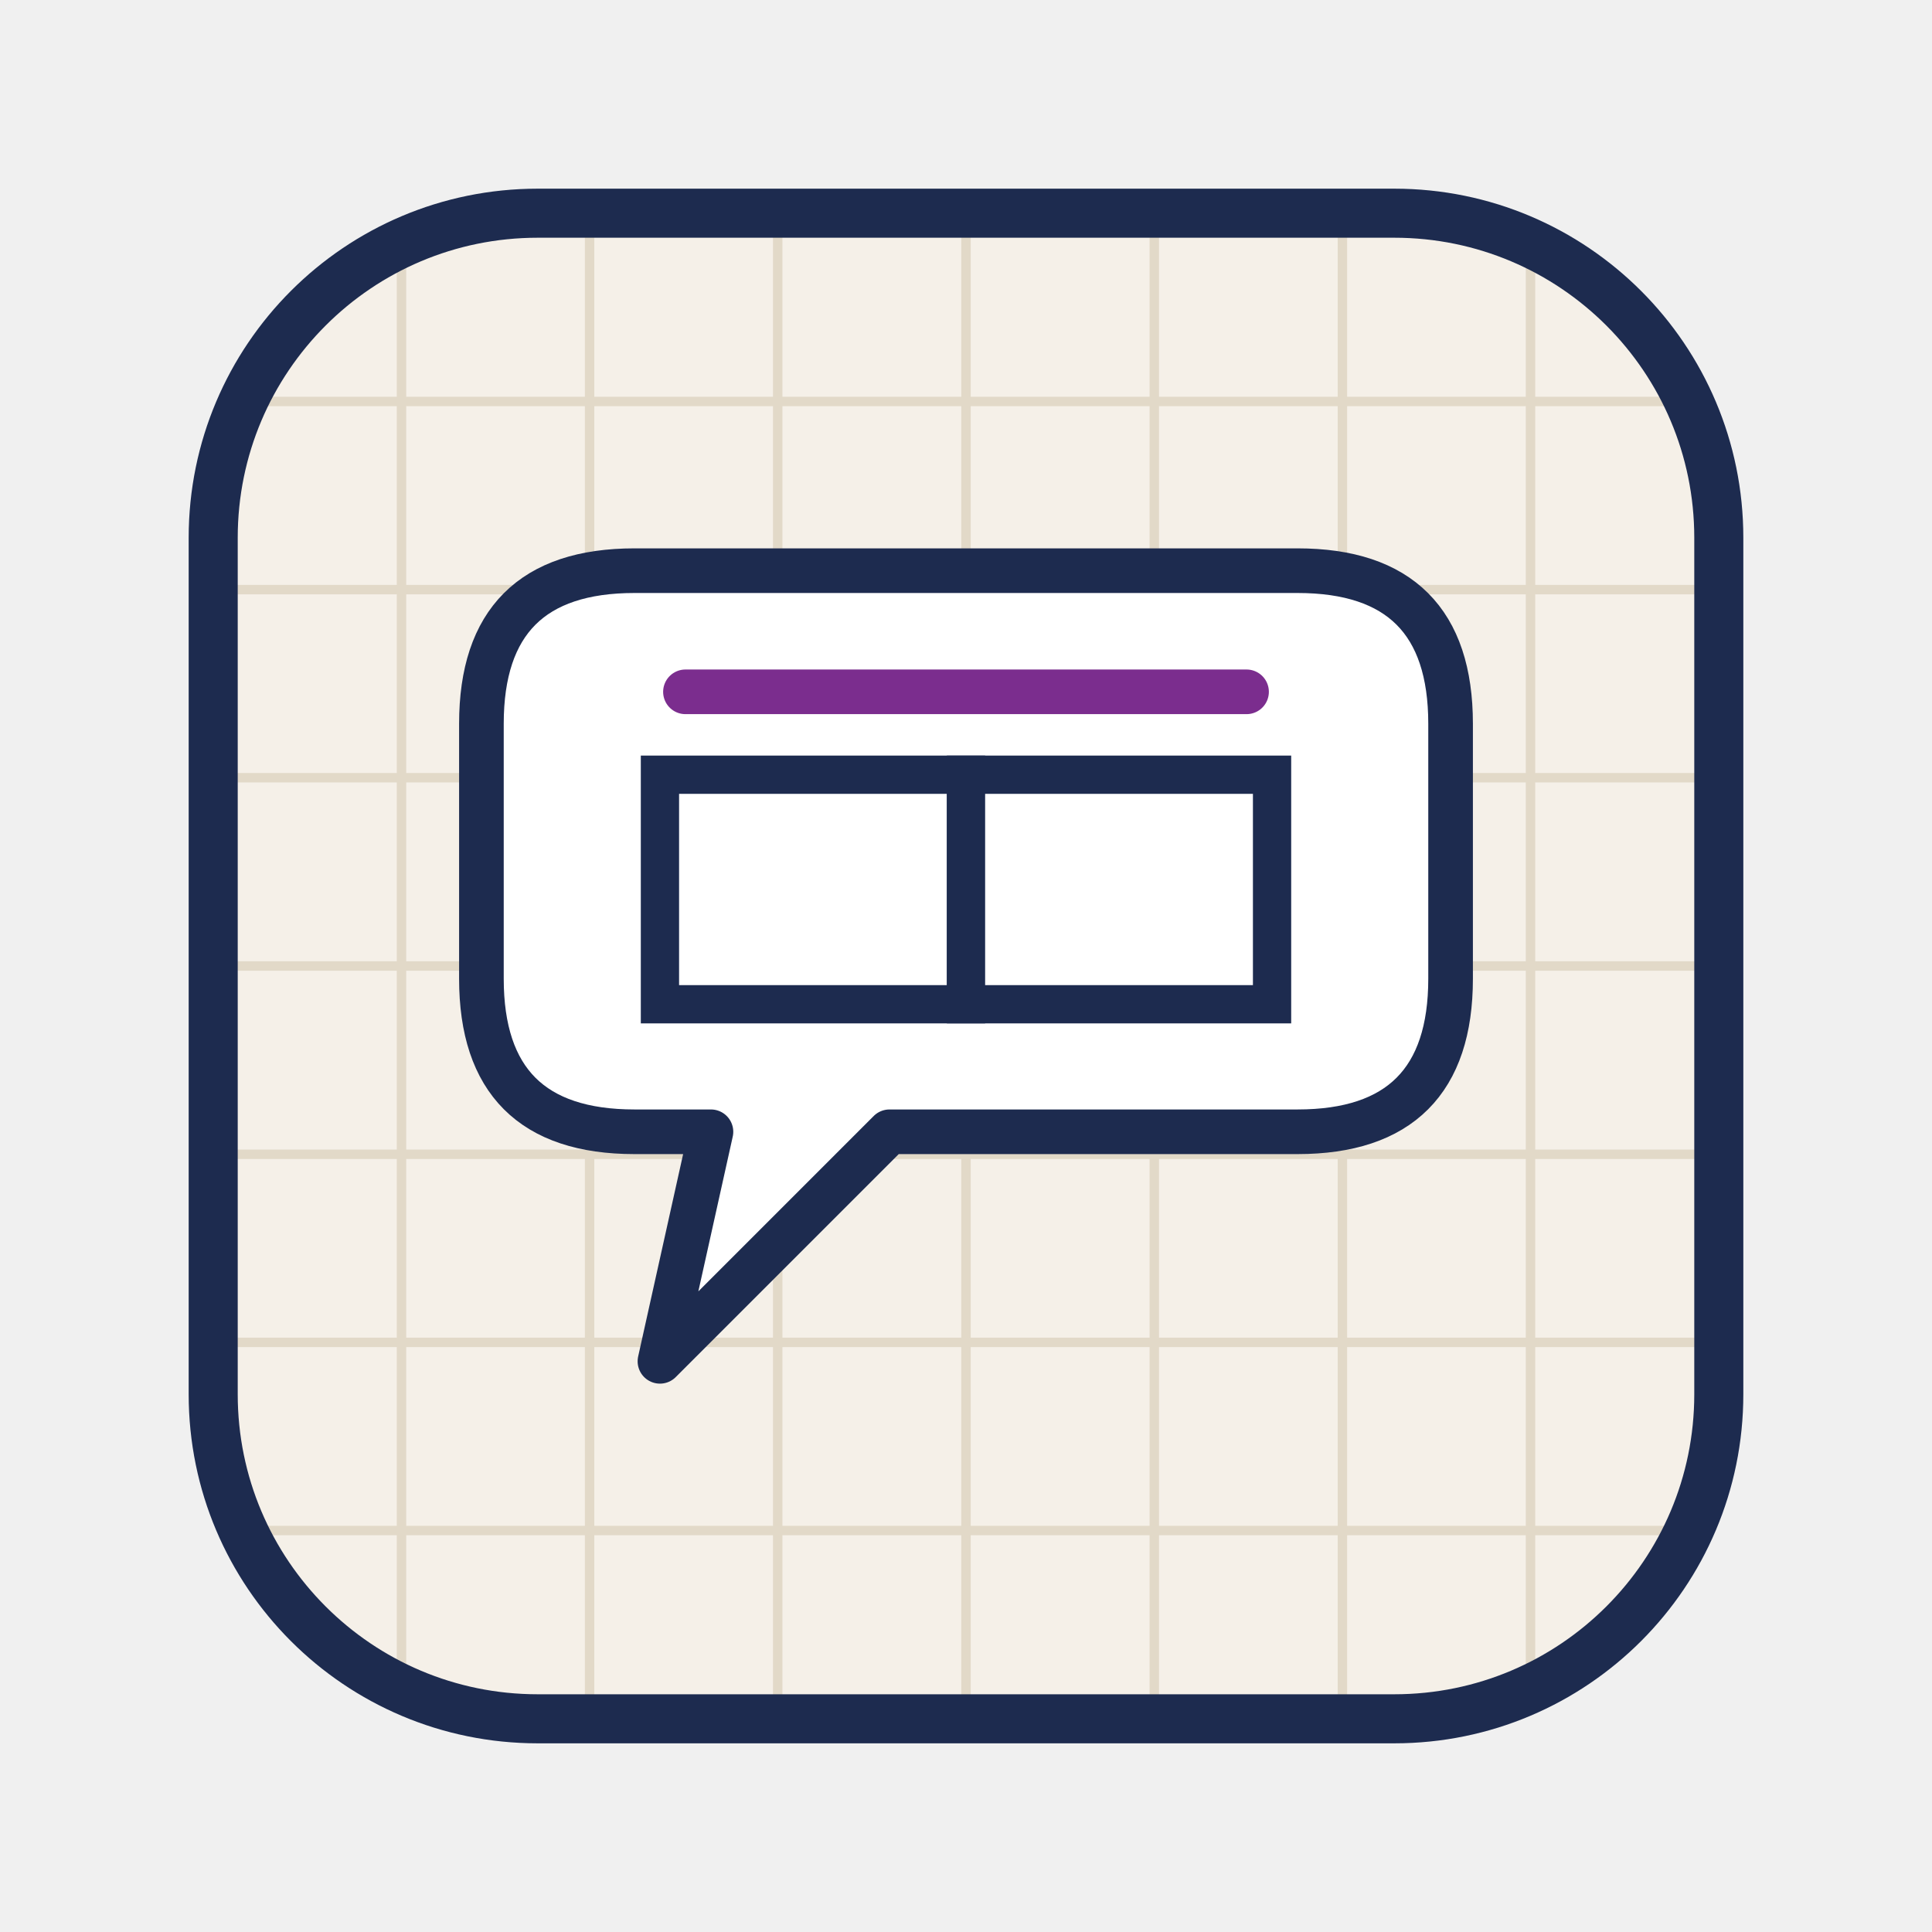
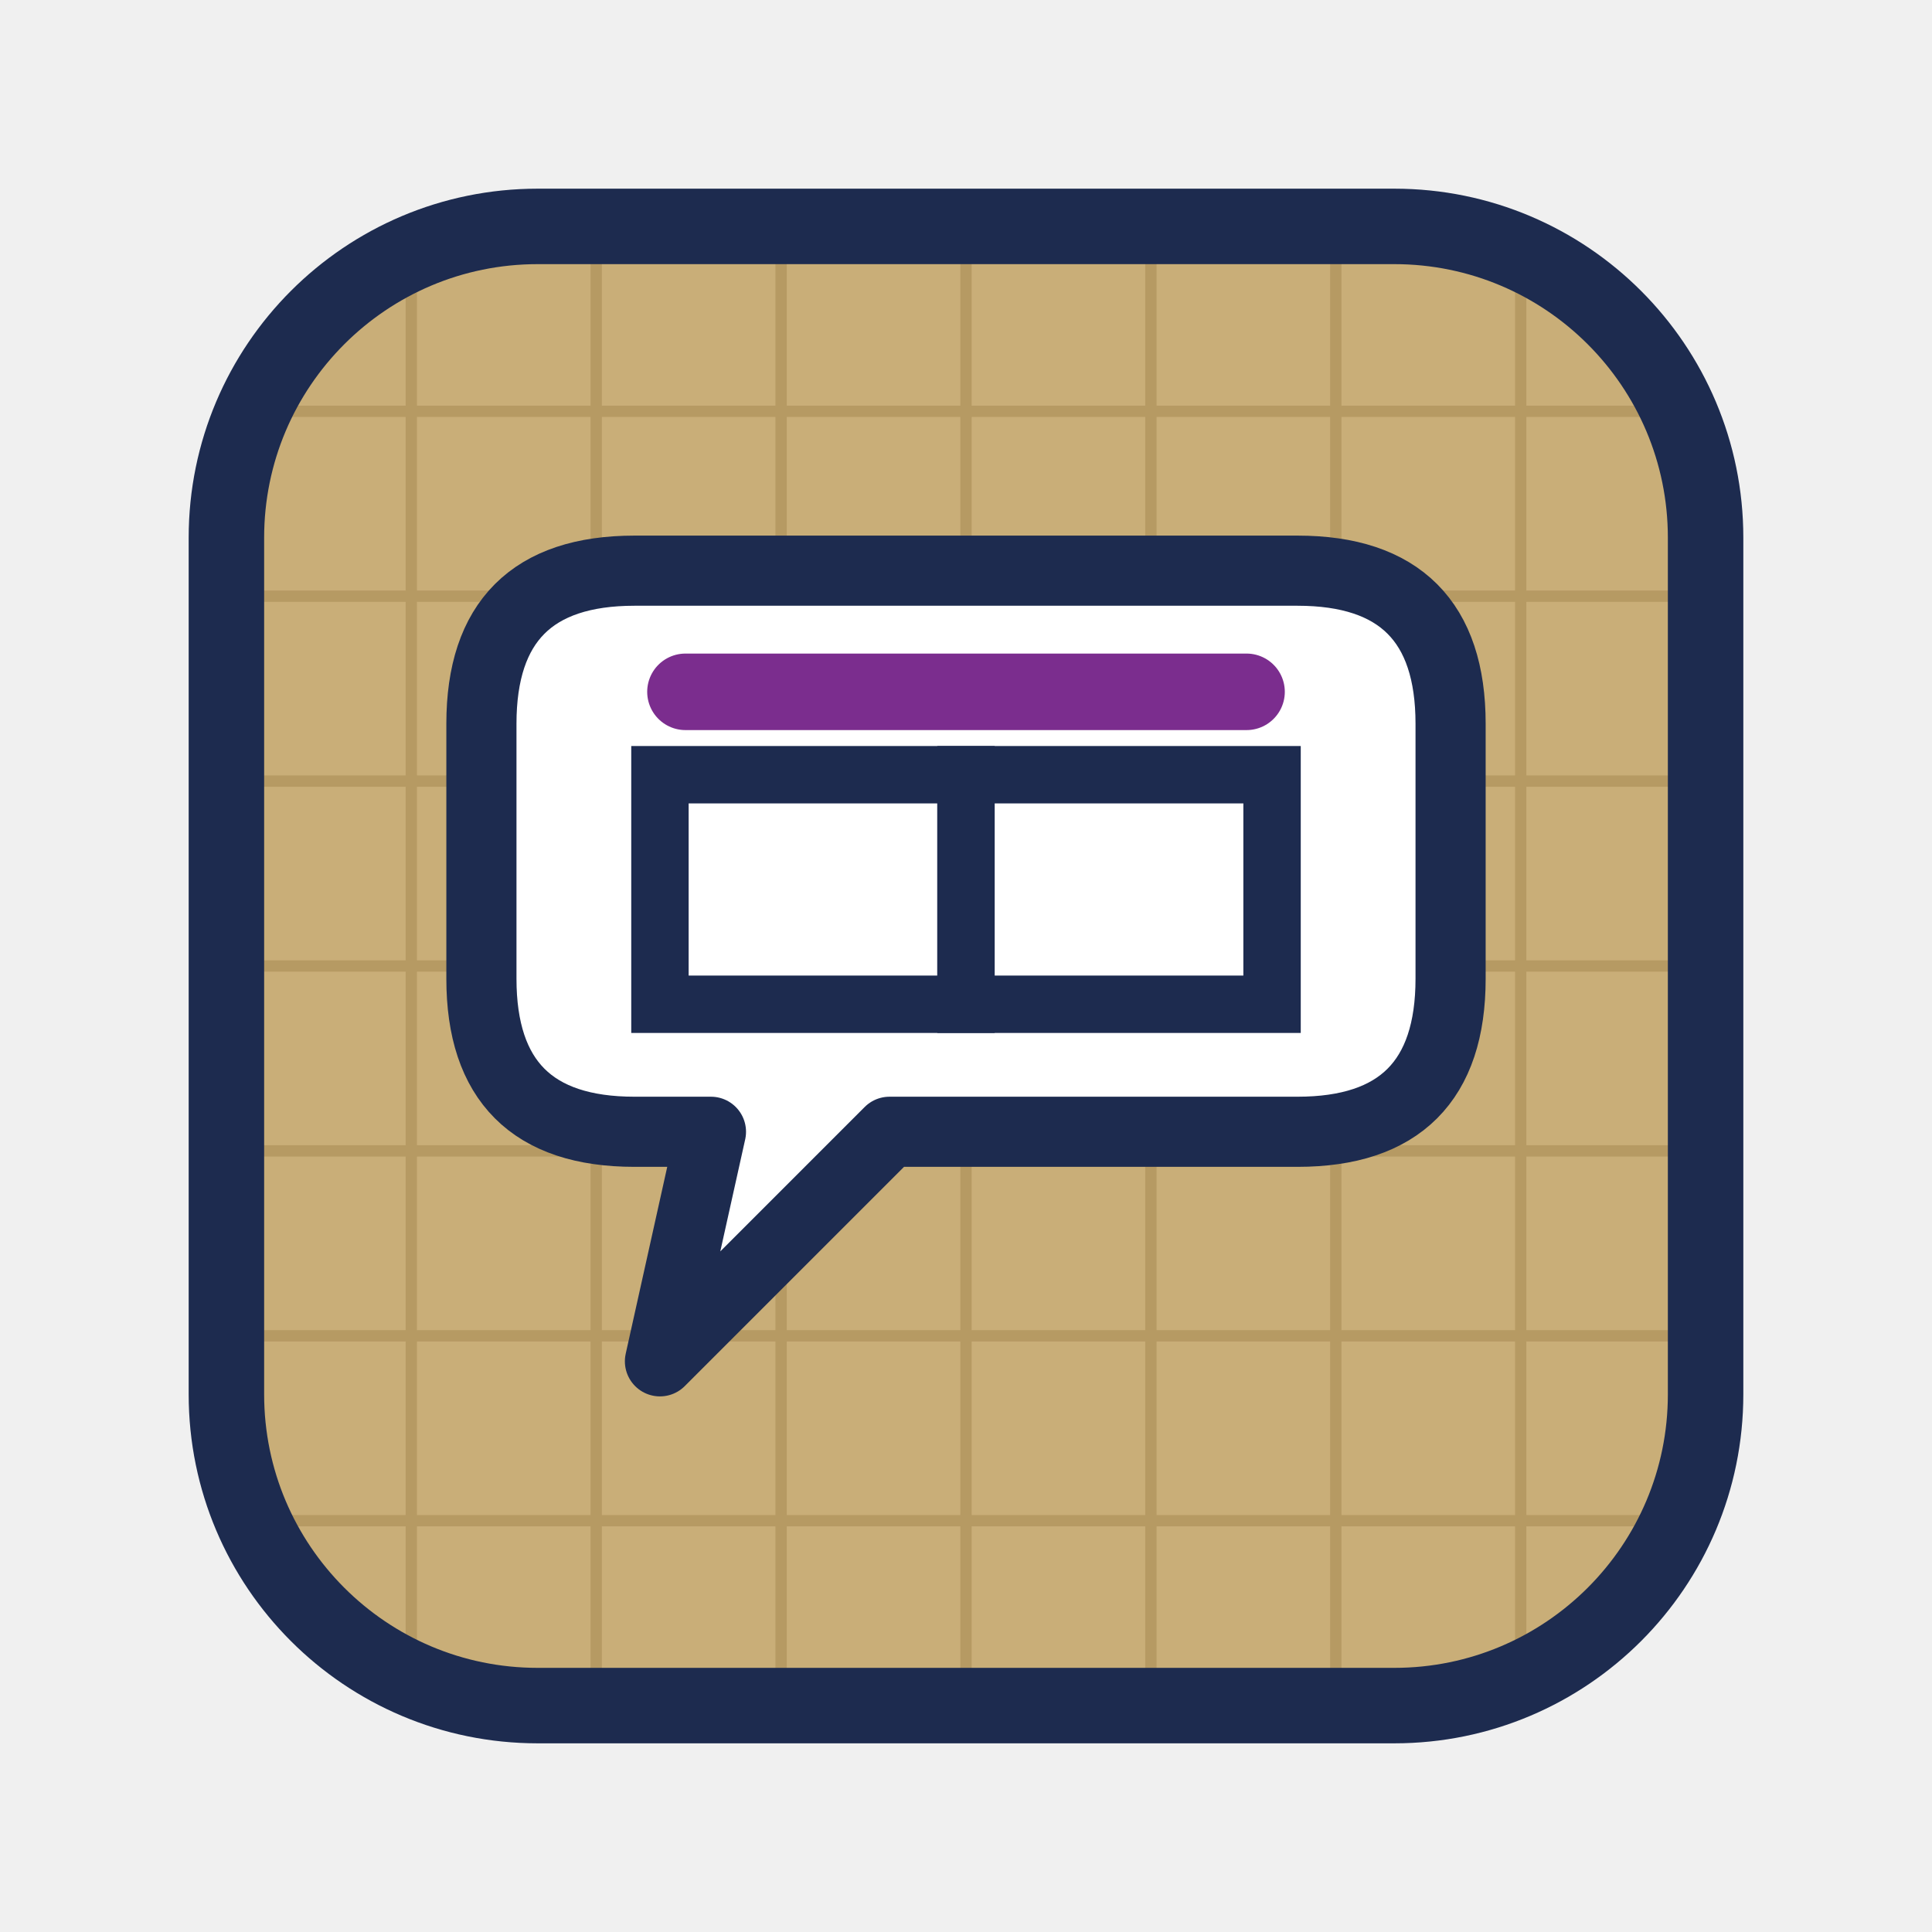
<svg xmlns="http://www.w3.org/2000/svg" viewBox="0 0 1024 1024" width="1024" height="1024">
  <defs>
    <clipPath id="c">
-       <rect x="113.0" y="113.0" width="798" height="798" rx="172.0" />
+       <rect x="120.0" y="120.0" width="784" height="784" rx="165.0" />
    </clipPath>
  </defs>
-   <rect x="113.0" y="113.0" width="798" height="798" rx="172.0" fill="#f5f0e8" />
-   <g clip-path="url(#c)" stroke="#e2d9c8" stroke-width="5">
-     <line x1="212.8" y1="113.0" x2="212.8" y2="911.0" />
-     <line x1="113.0" y1="212.8" x2="911.0" y2="212.8" />
-     <line x1="312.5" y1="113.0" x2="312.5" y2="911.0" />
-     <line x1="113.0" y1="312.5" x2="911.0" y2="312.5" />
-     <line x1="412.2" y1="113.0" x2="412.2" y2="911.0" />
-     <line x1="113.0" y1="412.2" x2="911.0" y2="412.2" />
-     <line x1="512.0" y1="113.0" x2="512.0" y2="911.0" />
-     <line x1="113.0" y1="512.0" x2="911.0" y2="512.0" />
-     <line x1="611.8" y1="113.0" x2="611.8" y2="911.0" />
-     <line x1="113.0" y1="611.8" x2="911.0" y2="611.8" />
-     <line x1="711.5" y1="113.0" x2="711.5" y2="911.0" />
-     <line x1="113.0" y1="711.5" x2="911.0" y2="711.5" />
-     <line x1="811.2" y1="113.0" x2="811.2" y2="911.0" />
-     <line x1="113.0" y1="811.2" x2="911.0" y2="811.2" />
+   <rect x="120.0" y="120.0" width="784" height="784" rx="165.0" fill="#c9ae78" />
+   <g clip-path="url(#c)" stroke="#b69a63" stroke-width="6">
+     <line x1="218.0" y1="120.0" x2="218.0" y2="904.0" />
+     <line x1="120.0" y1="218.0" x2="904.0" y2="218.0" />
+     <line x1="316.0" y1="120.0" x2="316.0" y2="904.0" />
+     <line x1="120.0" y1="316.0" x2="904.0" y2="316.0" />
+     <line x1="414.0" y1="120.0" x2="414.0" y2="904.0" />
+     <line x1="120.0" y1="414.0" x2="904.0" y2="414.0" />
+     <line x1="512.0" y1="120.0" x2="512.0" y2="904.0" />
+     <line x1="120.0" y1="512.0" x2="904.0" y2="512.0" />
+     <line x1="610.0" y1="120.0" x2="610.0" y2="904.0" />
+     <line x1="120.0" y1="610.0" x2="904.0" y2="610.0" />
+     <line x1="708.0" y1="120.0" x2="708.0" y2="904.0" />
+     <line x1="120.0" y1="708.0" x2="904.0" y2="708.0" />
+     <line x1="806.0" y1="120.0" x2="806.0" y2="904.0" />
+     <line x1="120.0" y1="806.0" x2="904.0" y2="806.0" />
  </g>
-   <rect x="113.0" y="113.0" width="798" height="798" rx="172.0" fill="none" stroke="#1d2b4f" stroke-width="26" />
+   <rect x="120.0" y="120.0" width="784" height="784" rx="165.0" fill="none" stroke="#1d2b4f" stroke-width="40" />
  <g transform="translate(512 512) scale(6.759) translate(-50 -53)">
-     <path d="M24,22 H76 Q88,22 88,34 V54 Q88,66 76,66 H44 L26,84 L30,66 H24 Q12,66 12,54 V34 Q12,22 24,22 Z" fill="#fff" stroke="#1d2b4f" stroke-width="3.5" stroke-linejoin="round" />
-     <rect x="26" y="38" width="24" height="18" fill="#fff" stroke="#1d2b4f" stroke-width="3" />
-     <rect x="50" y="38" width="24" height="18" fill="#fff" stroke="#1d2b4f" stroke-width="3" />
-     <line x1="28" y1="31.5" x2="72" y2="31.5" stroke="#7b2d8e" stroke-width="3.5" stroke-linecap="round" />
+     <path d="M24,22 H76 Q88,22 88,34 V54 Q88,66 76,66 H44 L26,84 L30,66 H24 Q12,66 12,54 V34 Q12,22 24,22 Z" fill="#fff" stroke="#1d2b4f" stroke-width="5.5" stroke-linejoin="round" />
+     <rect x="26" y="38" width="24" height="18" fill="#fff" stroke="#1d2b4f" stroke-width="4.5" />
+     <rect x="50" y="38" width="24" height="18" fill="#fff" stroke="#1d2b4f" stroke-width="4.5" />
+     <line x1="28" y1="31.5" x2="72" y2="31.5" stroke="#7b2d8e" stroke-width="6" stroke-linecap="round" />
  </g>
</svg>
